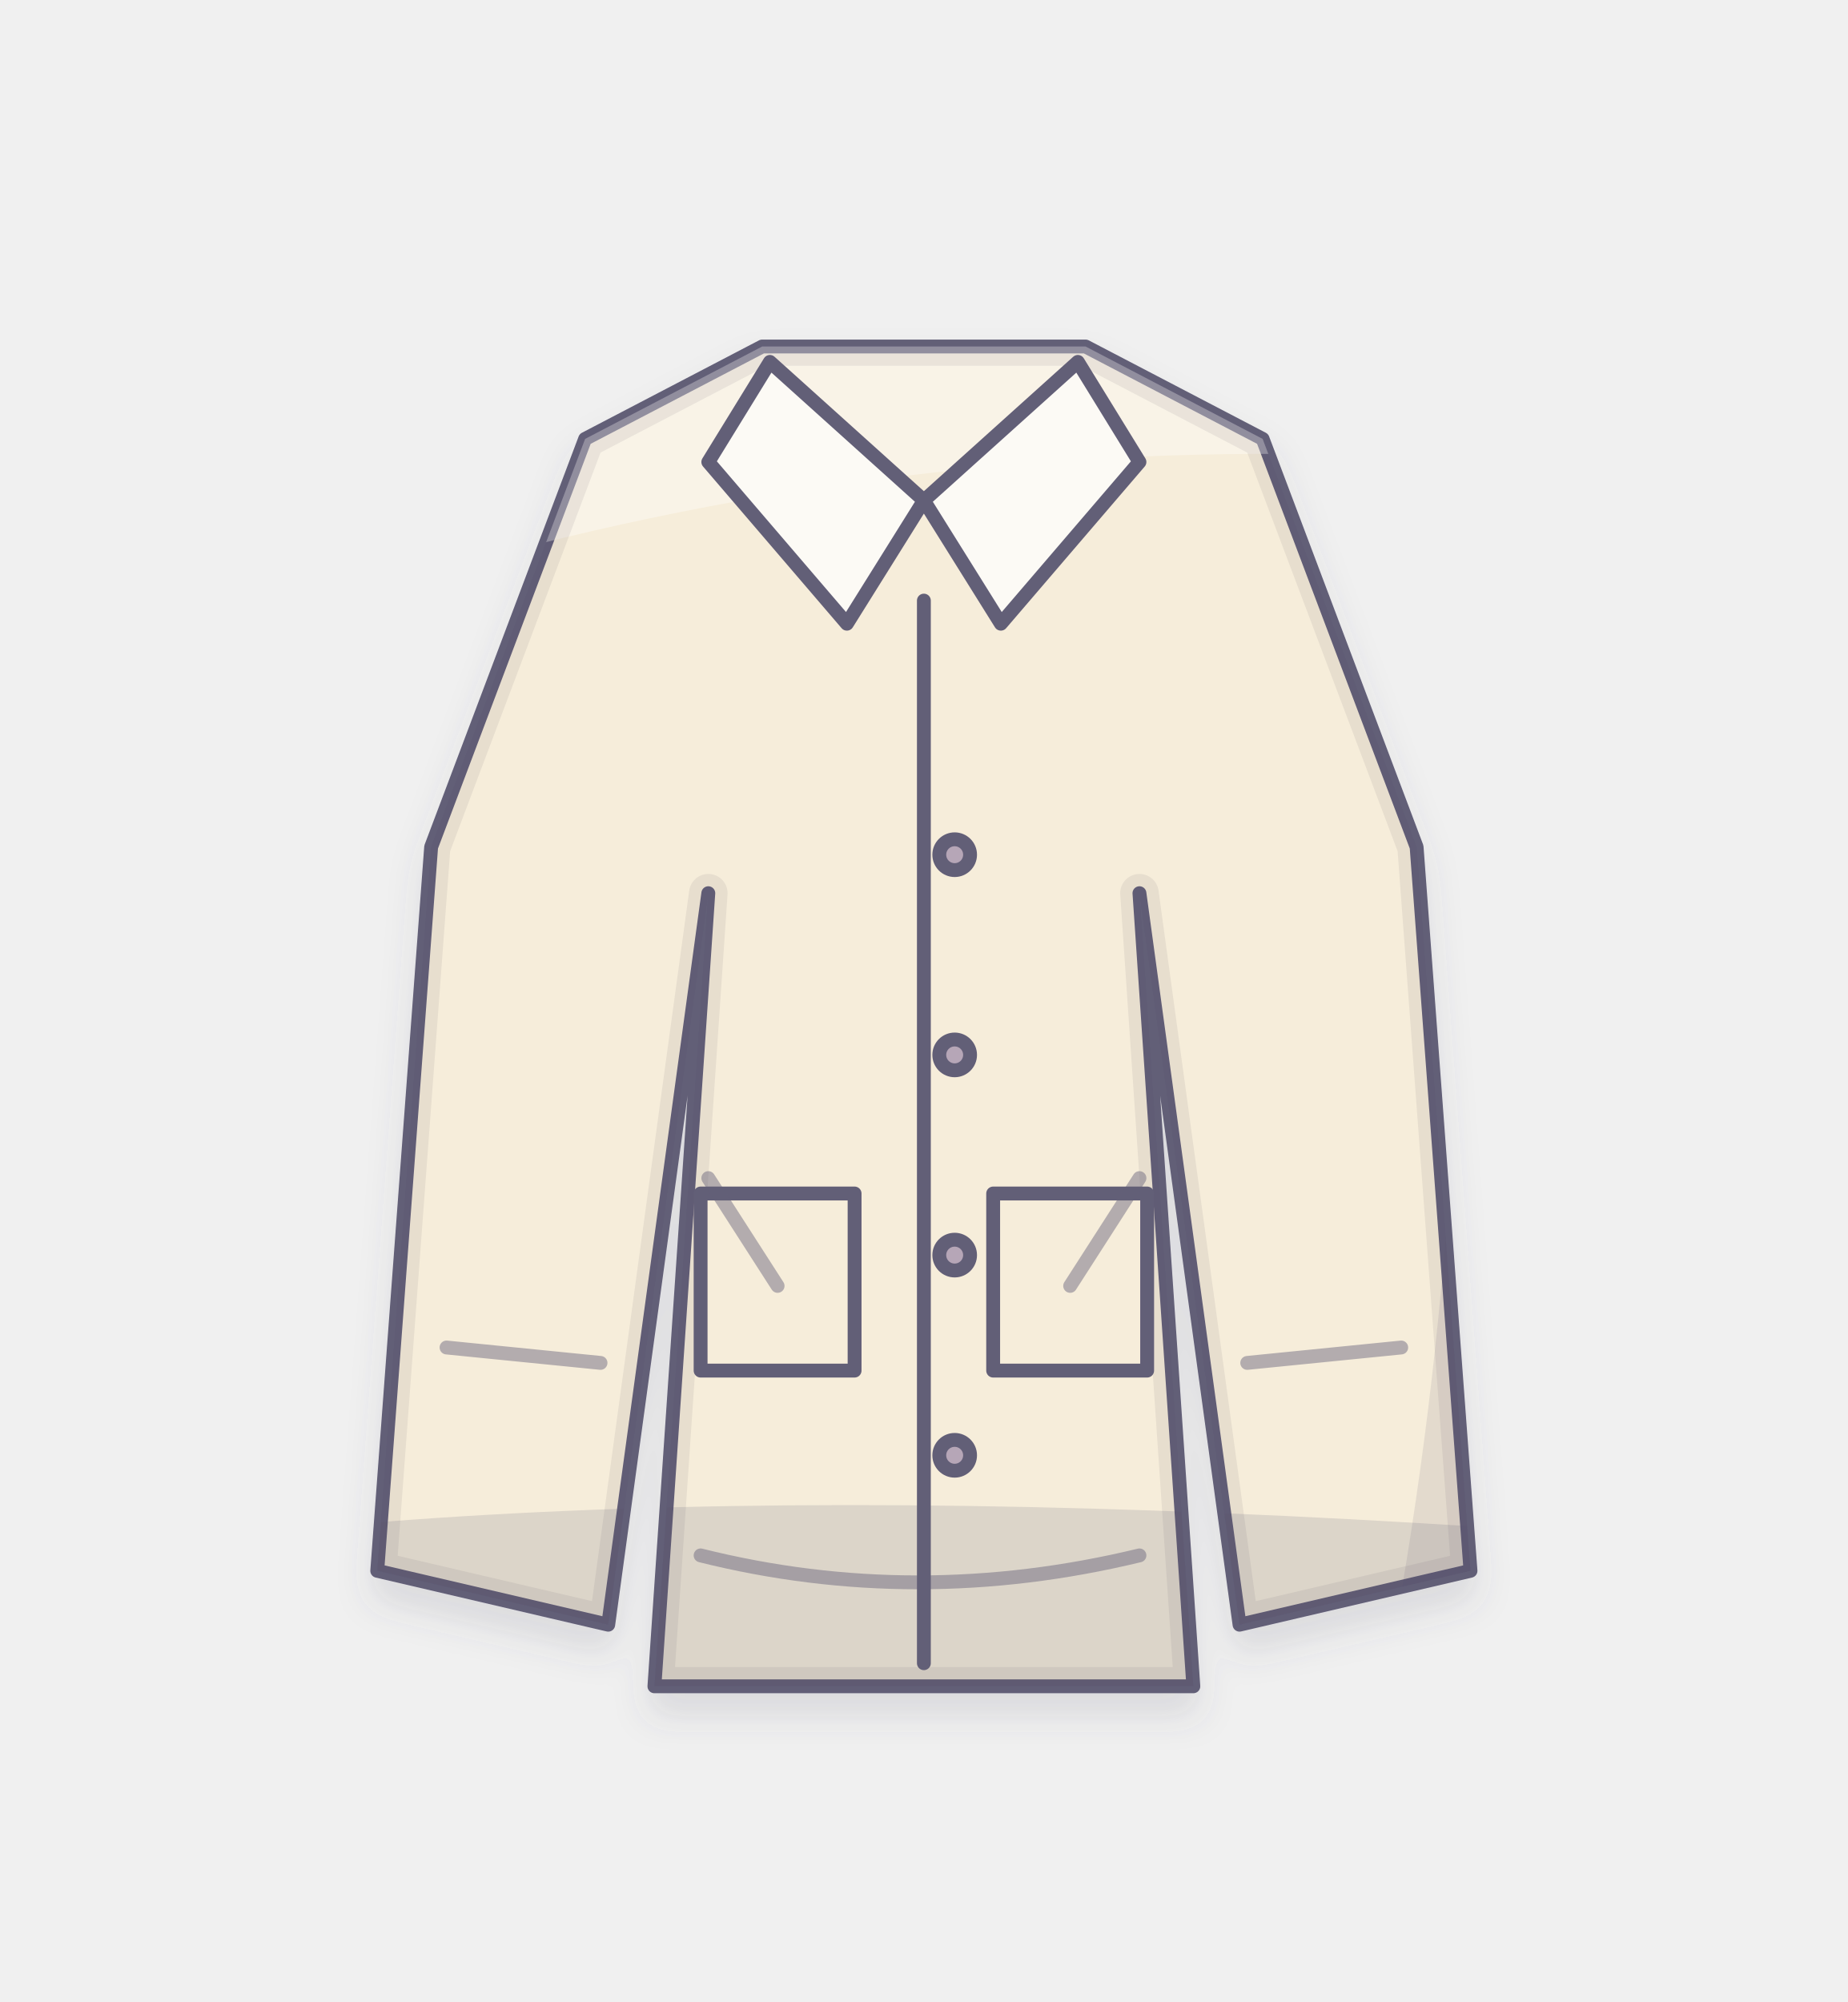
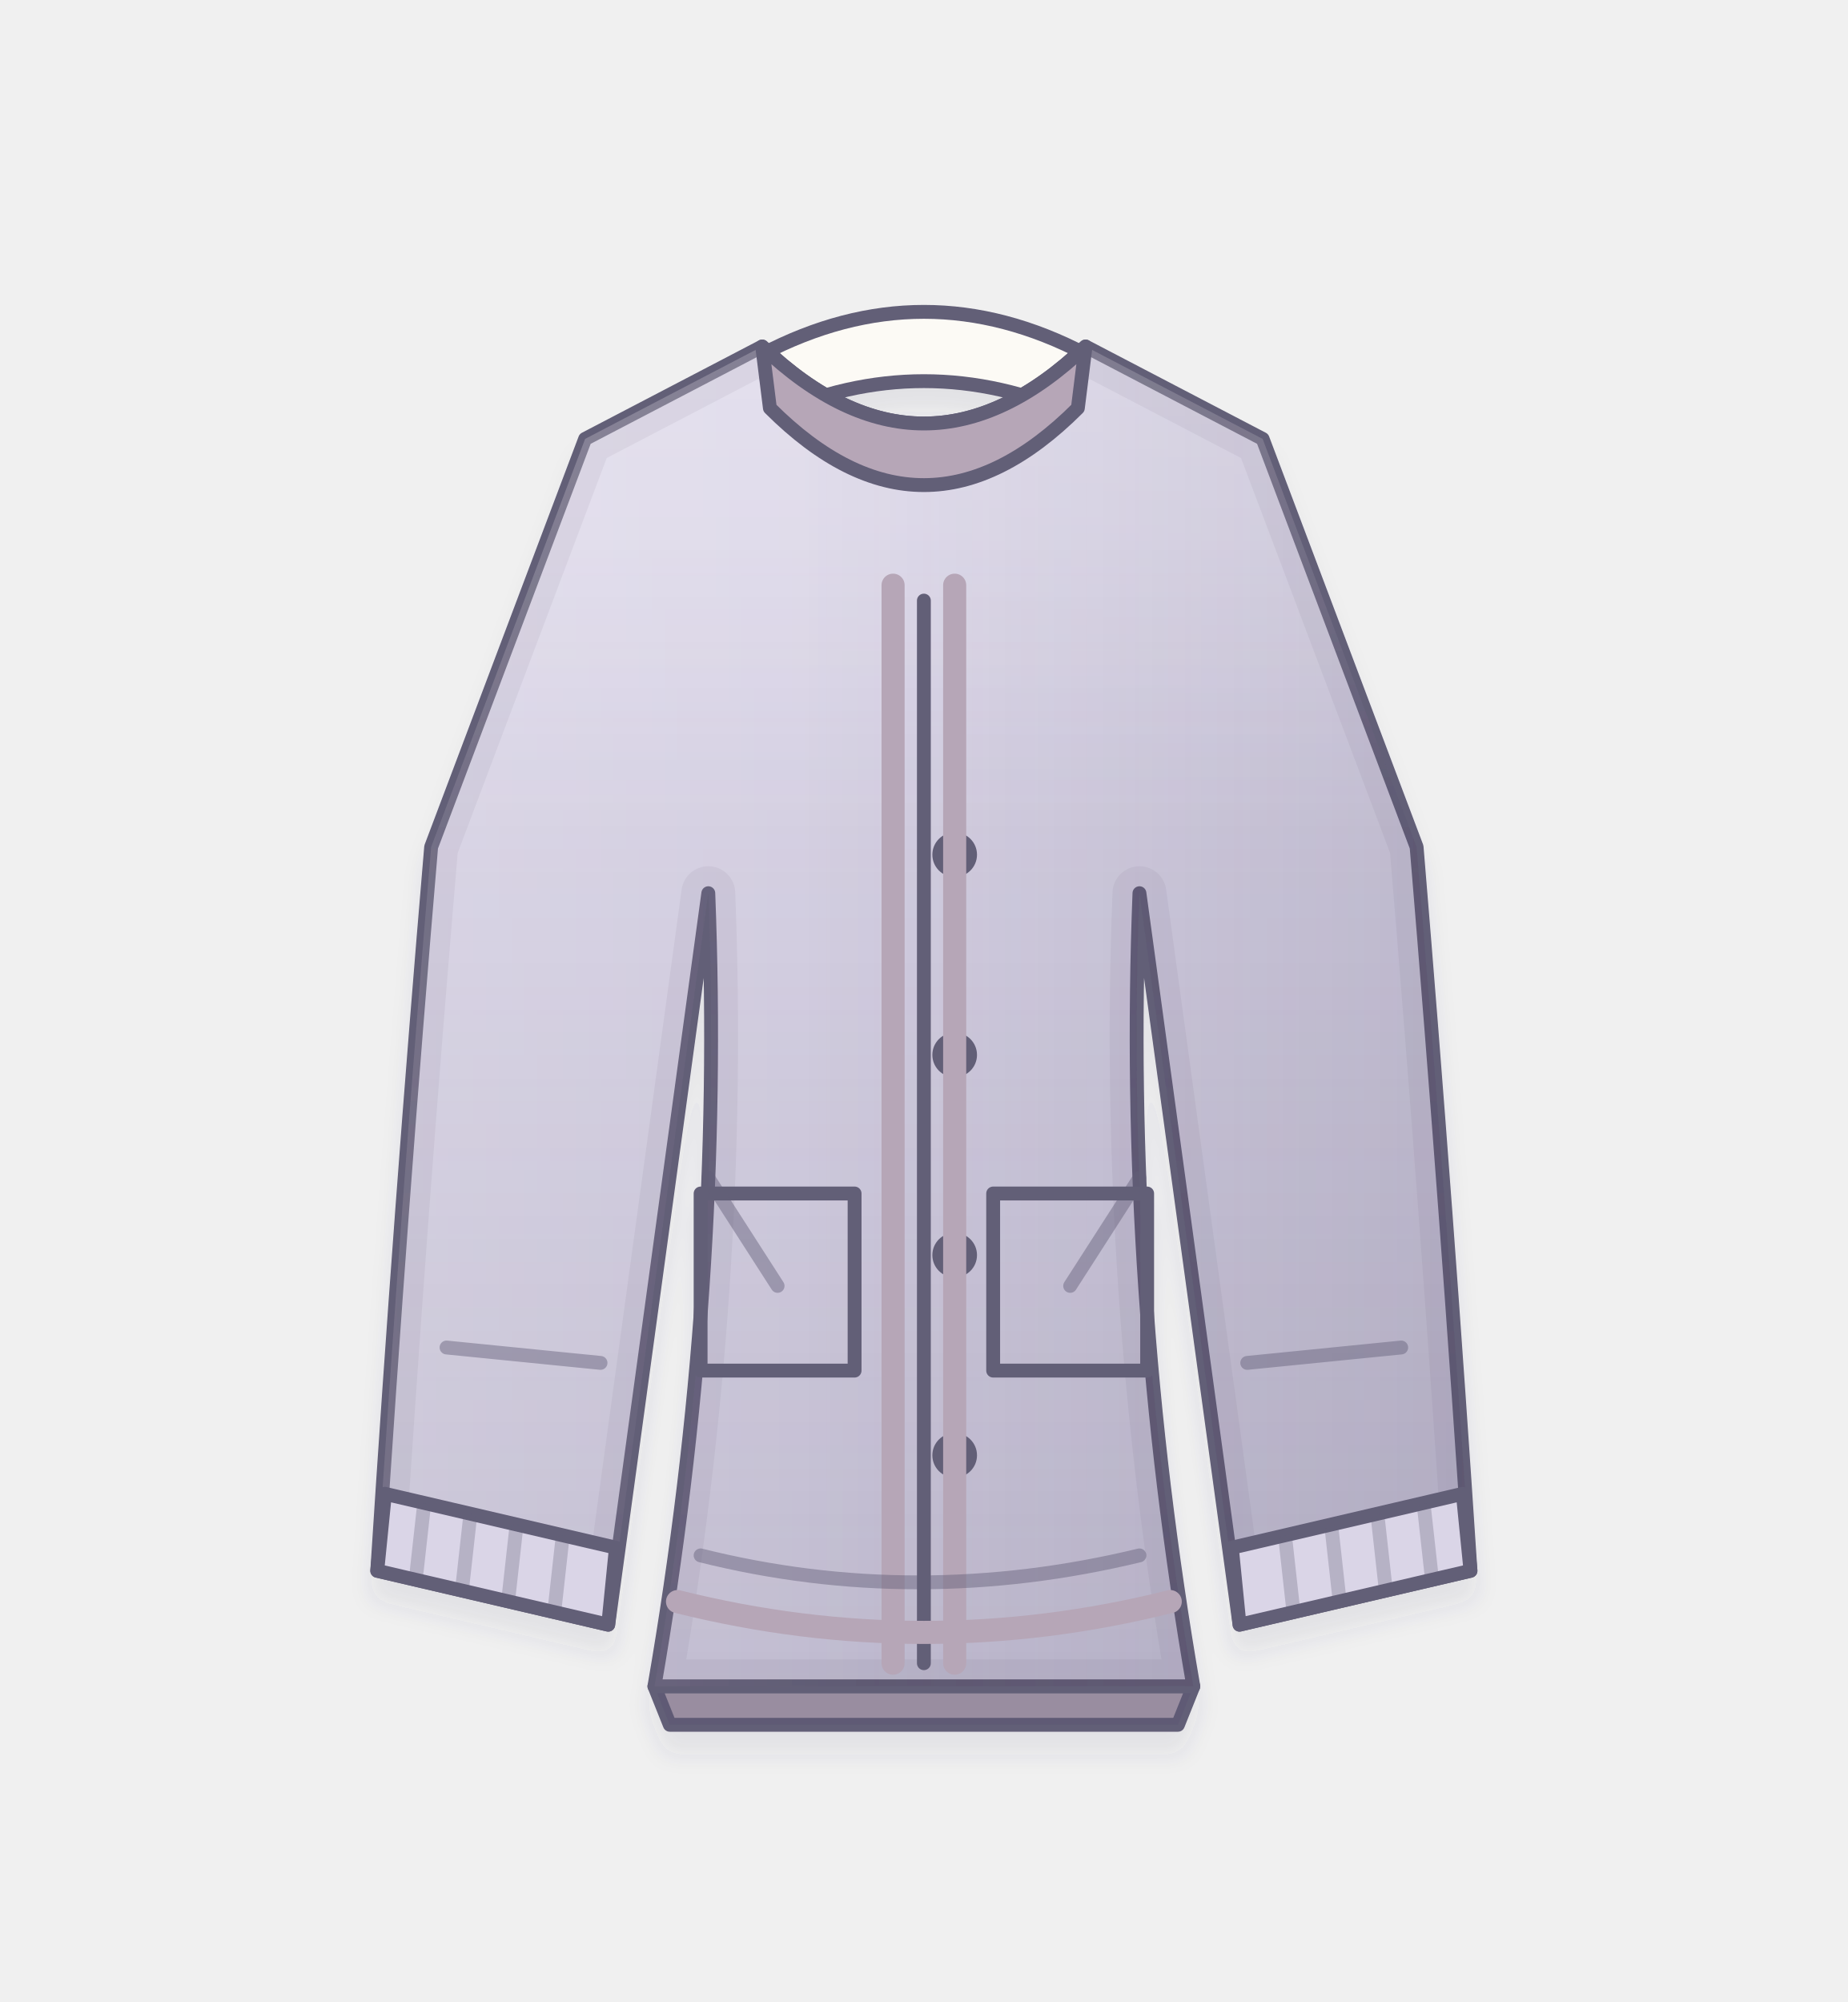
<svg xmlns="http://www.w3.org/2000/svg" viewBox="0 0 240 260">
  <defs>
+     <linearGradient id="cel-fall" gradientUnits="userSpaceOnUse" x1="0" y1="70" x2="0" y2="222">
+       <stop offset="0" stop-color="#55506D" stop-opacity="0" />
+       <stop offset="1" stop-color="#55506D" stop-opacity=".2" />
+     </linearGradient>
+     <linearGradient id="cel-side" gradientUnits="userSpaceOnUse" x1="104" y1="0" x2="196" y2="0">
+       <stop offset="0" stop-color="#55506D" stop-opacity="0" />
+       <stop offset="1" stop-color="#55506D" stop-opacity=".17" />
+     </linearGradient>
+     <linearGradient id="cel-top" gradientUnits="userSpaceOnUse" x1="0" y1="30" x2="0" y2="108">
+       <stop offset="0" stop-color="#FFFFFF" stop-opacity=".28" />
+       <stop offset="1" stop-color="#FFFFFF" stop-opacity="0" />
+     </linearGradient>
+     <linearGradient id="cel-left" gradientUnits="userSpaceOnUse" x1="36" y1="0" x2="112" y2="0">
+       <stop offset="0" stop-color="#FFFFFF" stop-opacity=".18" />
+       <stop offset="1" stop-color="#FFFFFF" stop-opacity="0" />
+     </linearGradient>
    <filter id="soft-shadow" x="-25%" y="-25%" width="150%" height="150%">
-       <feDropShadow dx="0" dy="3" stdDeviation="2.2" flood-color="#55506D" flood-opacity=".14" />
+       <feDropShadow dx="0" dy="3" stdDeviation="1.4" flood-color="#55506D" flood-opacity=".08" />
    </filter>
  </defs>
  <g filter="url(#soft-shadow)" stroke="#625E77" stroke-width="1.8" stroke-linecap="round" stroke-linejoin="round">
-     <path d="M76 57 99 45H141L164 57 184 110 191 204 161 211 148 116 155 219H85L92 116 79 211 49 204 56 110Z" fill="#F6EDDA" />
+     <g data-garment-layer="collar-back">
+       <path d="M99 46Q120 35 141 46L140 54Q120 45 100 54Z" fill="#FCFAF5" />
+     </g>
+     <g data-garment-layer="lining-back">
+       <path d="M85 219Q120 219 155 219l-2 5Q120 224 87 224Z" fill="#B6A6B7" />
+     </g>
+     <g data-garment-layer="lining-back">
+       <path d="M85 219Q120 219 155 219l-2 5Q120 224 87 224Z" fill="#55506D" opacity=".30" stroke="none" />
+     </g>
+     <path d="M76 57 99 45Q120 65 141 45L164 57 184 110Q188 158 191 204L161 211 148 116Q146 167 155 219H85Q94 167 92 116L79 211 49 204Q52 157 56 110Z" fill="#DAD5E7" />
    <defs>
      <clipPath id="cel-1">
-         <path d="M76 57 99 45H141L164 57 184 110 191 204 161 211 148 116 155 219H85L92 116 79 211 49 204 56 110Z" />
+         <path d="M76 57 99 45Q120 65 141 45L164 57 184 110Q188 158 191 204L161 211 148 116Q146 167 155 219H85Q94 167 92 116L79 211 49 204Q52 157 56 110Z" />
      </clipPath>
    </defs>
    <g clip-path="url(#cel-1)" stroke="none">
-       <path d="M0 204Q85 188 240 202V260H0Z" fill="#55506D" opacity=".16" />
-       <path d="M179 0H240V260H170Q204 140 179 0Z" fill="#55506D" opacity=".12" />
-       <path d="M0 0H240V66Q116 43 0 95Z" fill="#FFFFFF" opacity=".34" />
-       <path d="M0 0H42Q22 120 30 260H0Z" fill="#FFFFFF" opacity=".12" />
-       <path d="M76 57 99 45H141L164 57 184 110 191 204 161 211 148 116 155 219H85L92 116 79 211 49 204 56 110Z" fill="none" stroke="#4A4356" stroke-width="5" opacity=".09" />
-       <path d="M214 0H240V260H214Z" fill="#FFFFFF" opacity=".15" />
+       <rect width="240" height="260" fill="url(#cel-fall)" />
+       <rect width="240" height="260" fill="url(#cel-side)" />
+       <rect width="240" height="260" fill="url(#cel-top)" />
+       <rect width="240" height="260" fill="url(#cel-left)" />
+       <path d="M76 57 99 45Q120 65 141 45L164 57 184 110Q188 158 191 204L161 211 148 116Q146 167 155 219H85Q94 167 92 116L79 211 49 204Q52 157 56 110Z" fill="none" stroke="#4A4356" stroke-width="7" opacity=".07" />
+       <path d="M218 0H240V260H218Z" fill="#FFFFFF" opacity=".10" />
    </g>
-     <path d="M100 47 120 65 140 47 148 60 130 81 120 65 110 81 92 60Z" fill="#FCFAF5" />
+     <g data-garment-layer="collar-front">
+       <path d="M99 45Q120 65 141 45L140 53Q120 73 100 53Z" fill="#B6A6B7" />
+     </g>
    <path d="M120 78V216" fill="none" />
-     <circle cx="124" cy="111" r="2" fill="#B6A6B7" />
-     <circle cx="124" cy="137" r="2" fill="#B6A6B7" />
-     <circle cx="124" cy="163" r="2" fill="#B6A6B7" />
-     <circle cx="124" cy="189" r="2" fill="#B6A6B7" />
-     <path d="M91 155H111V178H91Zm38 0h20v23h-20Z" fill="none" />
+     <g data-garment-layer="button-0" data-anchor="124 111">
+       <circle cx="124" cy="111" r="2" fill="#B6A6B7" />
+     </g>
+     <g data-garment-layer="button-1" data-anchor="124 137">
+       <circle cx="124" cy="137" r="2" fill="#B6A6B7" />
+     </g>
+     <g data-garment-layer="button-2" data-anchor="124 163">
+       <circle cx="124" cy="163" r="2" fill="#B6A6B7" />
+     </g>
+     <g data-garment-layer="button-3" data-anchor="124 189">
+       <circle cx="124" cy="189" r="2" fill="#B6A6B7" />
+     </g>
+     <g data-garment-layer="pocket-left" data-anchor="101 166">
+       <path d="M91 155H111V178H91Z" fill="none" />
+     </g>
+     <g data-garment-layer="pocket-right" data-anchor="139 166">
+       <path d="M129 155h20v23h-20Z" fill="none" />
+     </g>
+     <path d="M116 76V216m8-140v140M88 208Q120 216 152 208" fill="none" stroke="#B6A6B7" stroke-width="3" />
    <path d="m58 175 20 2m84 0 20-2M91 202q28 7 57 0m-56-49 9 14m47-14-9 14" fill="none" opacity=".45" />
+     <g data-garment-layer="cuff-left">
+       <path d="M50 194 80 201 79 211 49 204Z" fill="#DAD5E7" />
+       <path d="M55 196.15l-1 9" fill="none" opacity=".3" />
+       <path d="M61 197.53l-1 9" fill="none" opacity=".3" />
+       <path d="M67 198.91l-1 9" fill="none" opacity=".3" />
+       <path d="M73 200.29l-1 9" fill="none" opacity=".3" />
+     </g>
+     <g data-garment-layer="cuff-right">
+       <g transform="translate(240 0) scale(-1 1)">
+         <path d="M50 194 80 201 79 211 49 204Z" fill="#DAD5E7" />
+         <path d="M55 196.15l-1 9" fill="none" opacity=".3" />
+         <path d="M61 197.53l-1 9" fill="none" opacity=".3" />
+         <path d="M67 198.91l-1 9" fill="none" opacity=".3" />
+         <path d="M73 200.29l-1 9" fill="none" opacity=".3" />
+       </g>
+     </g>
  </g>
</svg>
